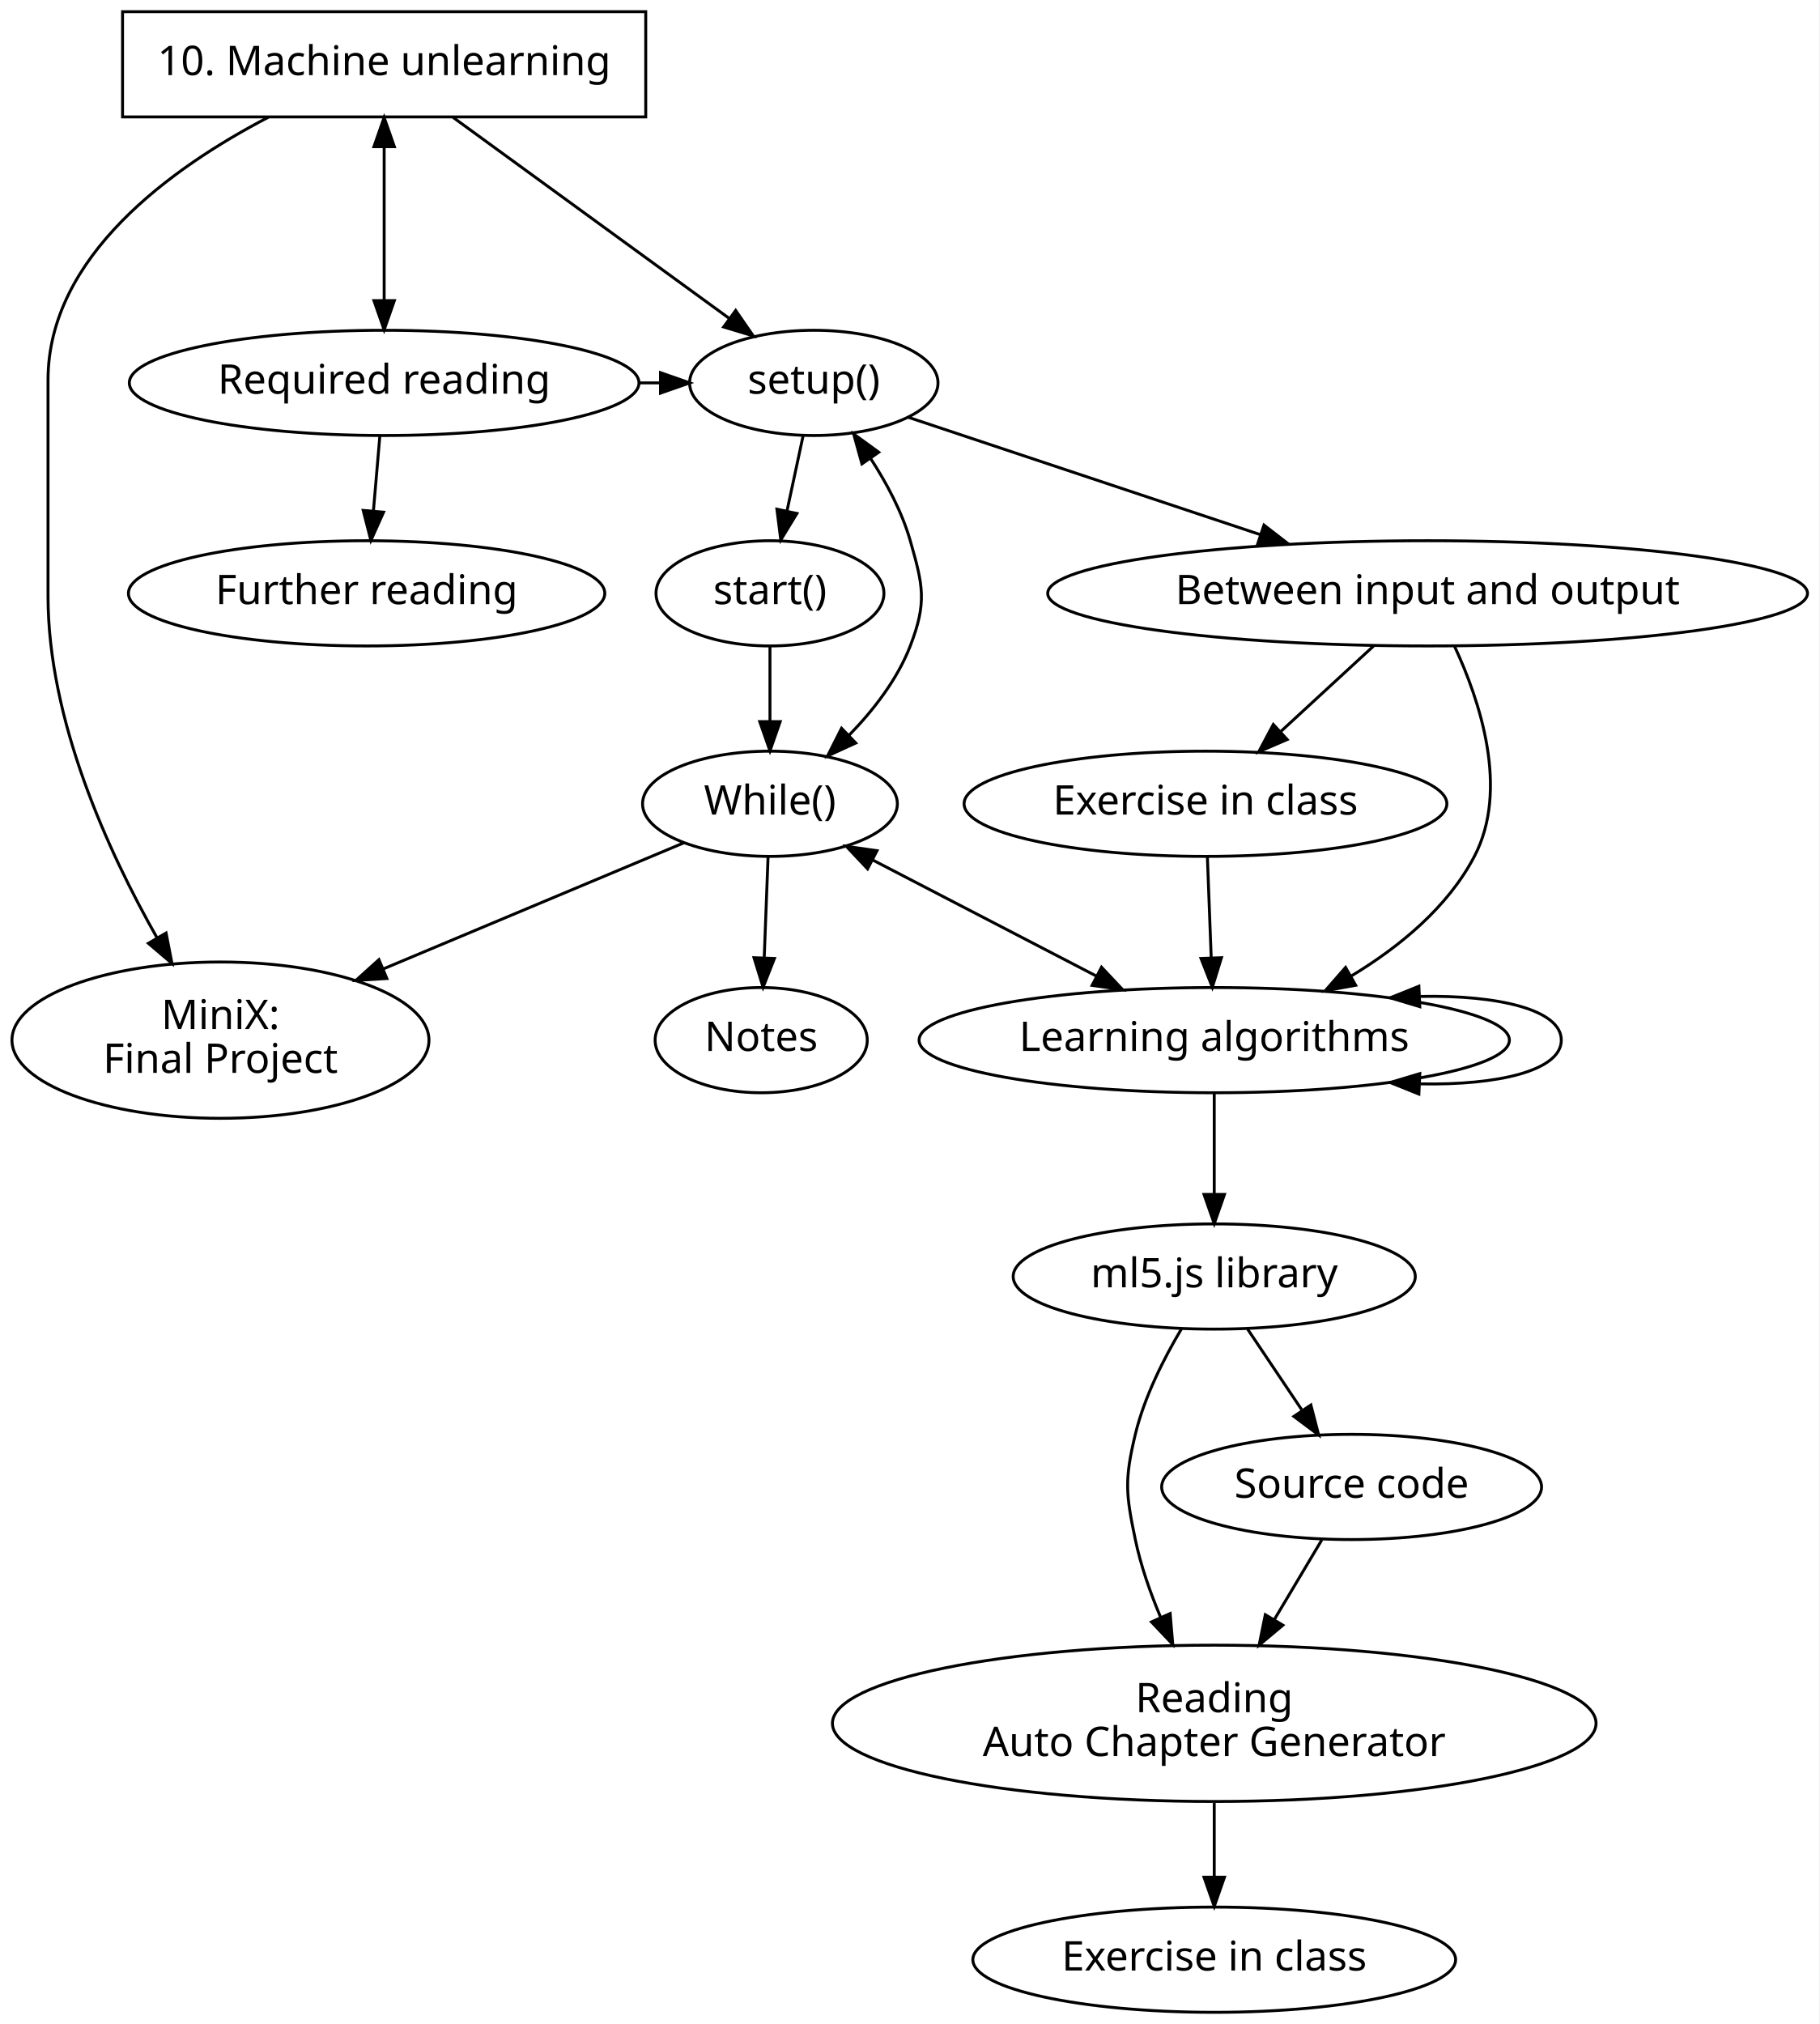
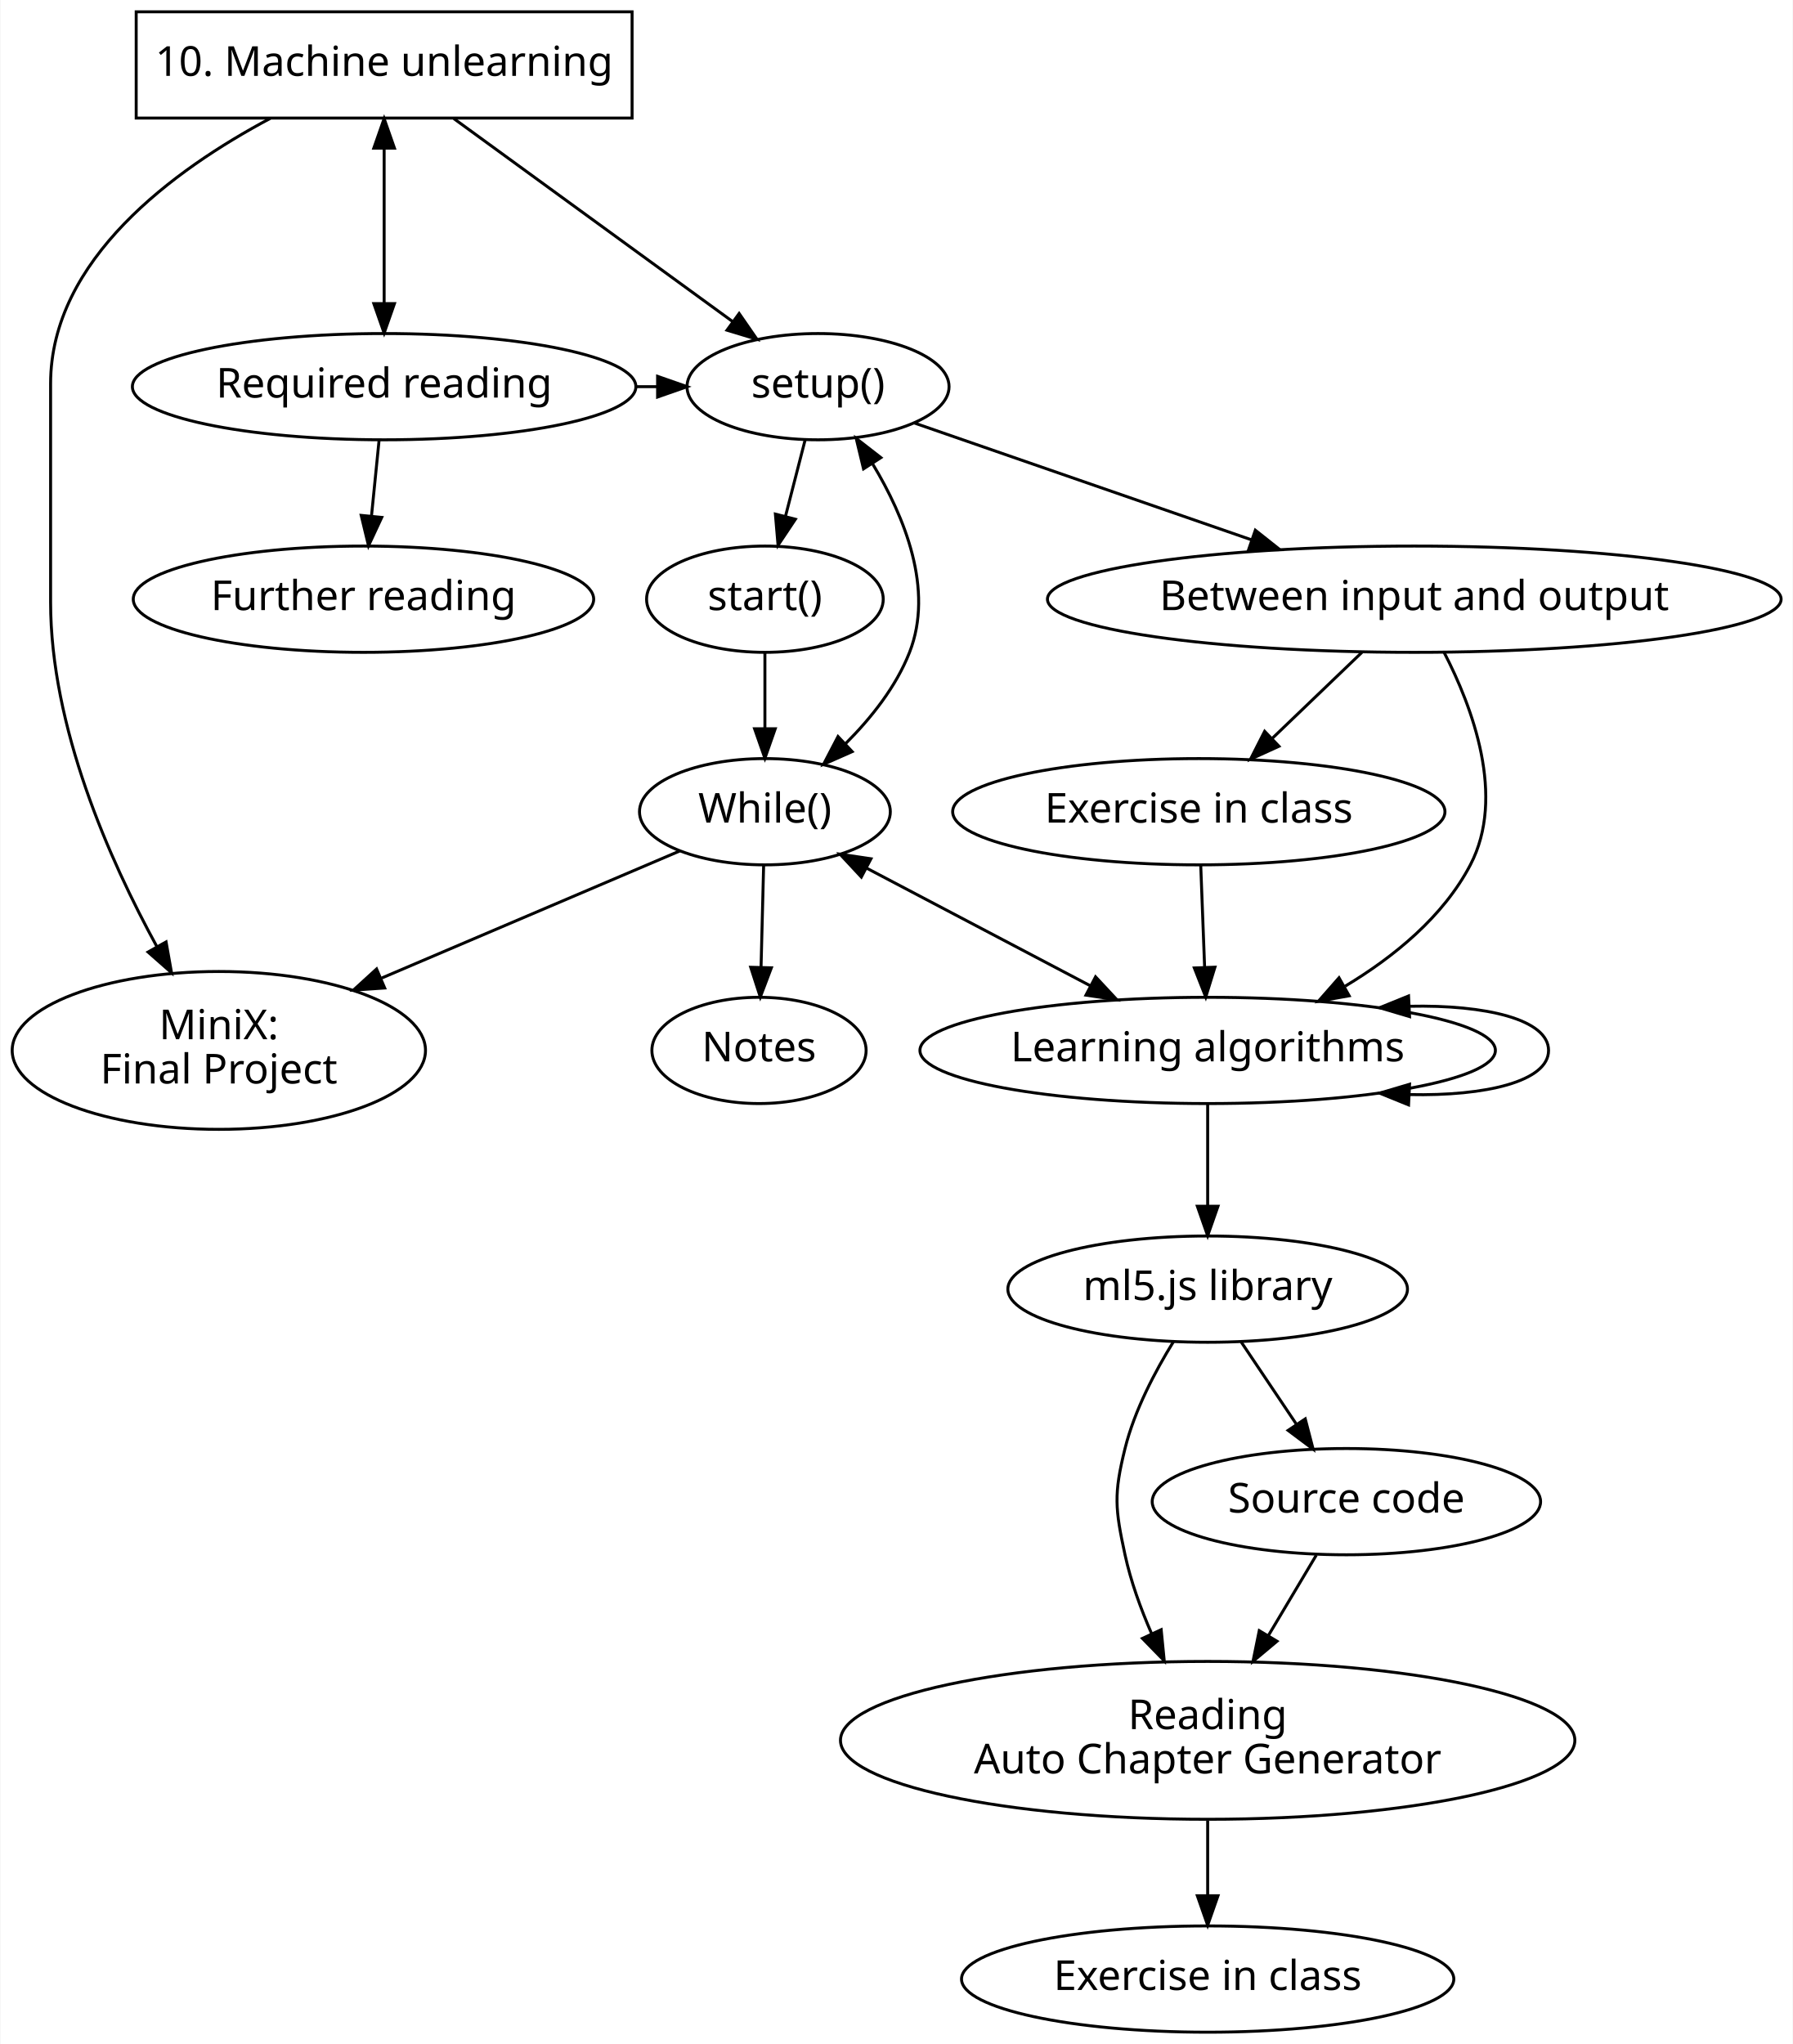
- <svg xmlns="http://www.w3.org/2000/svg" width="622pt" height="692pt" viewBox="0.00 0.00 622.41 692.48">
+ <svg xmlns="http://www.w3.org/2000/svg" width="607pt" height="692pt" viewBox="0.00 0.00 607.14 692.48">
  <g id="graph0" class="graph" transform="scale(1 1) rotate(0) translate(4 688.48)">
-     <polygon fill="white" stroke="none" points="-4,4 -4,-688.48 618.406,-688.48 618.406,4 -4,4" />
+     <polygon fill="white" stroke="transparent" points="-4,4 -4,-688.48 603.14,-688.48 603.14,4 -4,4" />
    <g id="node1" class="node">
-       <polygon fill="none" stroke="black" points="216.918,-684.48 37.918,-684.48 37.918,-648.48 216.918,-648.48 216.918,-684.48" />
-       <text text-anchor="middle" x="127.418" y="-662.78" font-family="Hershey-Noailles-help-me" font-size="14.00">10. Machine unlearning</text>
+       <polygon fill="none" stroke="black" points="210,-684.48 42,-684.48 42,-648.48 210,-648.48 210,-684.48" />
+       <text text-anchor="middle" x="126" y="-662.78" font-family="Hershey-Noailles-help-me" font-size="14.00">10. Machine unlearning</text>
    </g>
    <g id="node2" class="node">
-       <ellipse fill="none" stroke="black" cx="274.418" cy="-557.48" rx="42.494" ry="18" />
-       <text text-anchor="middle" x="274.418" y="-553.78" font-family="Hershey-Noailles-help-me" font-size="14.00">setup()</text>
+       <ellipse fill="none" stroke="black" cx="273" cy="-557.48" rx="44.39" ry="18" />
+       <text text-anchor="middle" x="273" y="-553.78" font-family="Hershey-Noailles-help-me" font-size="14.00">setup()</text>
    </g>
    <g id="edge1" class="edge">
-       <path fill="none" stroke="black" d="M151.036,-648.289C176.779,-629.551 217.978,-599.562 245.604,-579.454" />
-       <polygon fill="black" stroke="black" points="247.684,-582.269 253.709,-573.554 243.565,-576.609 247.684,-582.269" />
+       <path fill="none" stroke="black" d="M149.62,-648.29C175.36,-629.55 216.56,-599.56 244.19,-579.45" />
+       <polygon fill="black" stroke="black" points="246.27,-582.27 252.3,-573.55 242.15,-576.61 246.27,-582.27" />
    </g>
    <g id="node12" class="node">
-       <ellipse fill="none" stroke="black" cx="71.418" cy="-332.61" rx="71.336" ry="26.741" />
-       <text text-anchor="middle" x="71.418" y="-336.41" font-family="Hershey-Noailles-help-me" font-size="14.00">MiniX: </text>
-       <text text-anchor="middle" x="71.418" y="-321.41" font-family="Hershey-Noailles-help-me" font-size="14.00">Final Project</text>
+       <ellipse fill="none" stroke="black" cx="70" cy="-332.61" rx="70.01" ry="26.74" />
+       <text text-anchor="middle" x="70" y="-336.41" font-family="Hershey-Noailles-help-me" font-size="14.00">MiniX: </text>
+       <text text-anchor="middle" x="70" y="-321.41" font-family="Hershey-Noailles-help-me" font-size="14.00">Final Project</text>
    </g>
    <g id="edge18" class="edge">
-       <path fill="none" stroke="black" d="M87.841,-648.395C54.576,-631.059 12.418,-600.75 12.418,-558.48 12.418,-558.48 12.418,-558.48 12.418,-484.48 12.418,-442.043 32.915,-397.218 49.747,-367.564" />
-       <polygon fill="black" stroke="black" points="52.805,-369.267 54.826,-358.867 46.76,-365.737 52.805,-369.267" />
+       <path fill="none" stroke="black" d="M87.43,-648.38C54.7,-630.95 13,-600.49 13,-558.48 13,-558.48 13,-558.48 13,-484.48 13,-442.23 32.81,-397.37 49.07,-367.66" />
+       <polygon fill="black" stroke="black" points="52.12,-369.37 53.97,-358.94 46.02,-365.94 52.12,-369.37" />
    </g>
    <g id="node3" class="node">
-       <ellipse fill="none" stroke="black" cx="259.418" cy="-485.48" rx="38.993" ry="18" />
-       <text text-anchor="middle" x="259.418" y="-481.78" font-family="Hershey-Noailles-help-me" font-size="14.00">start()</text>
+       <ellipse fill="none" stroke="black" cx="255" cy="-485.48" rx="40.09" ry="18" />
+       <text text-anchor="middle" x="255" y="-481.78" font-family="Hershey-Noailles-help-me" font-size="14.00">start()</text>
    </g>
    <g id="edge2" class="edge">
-       <path fill="none" stroke="black" d="M270.787,-539.535C269.117,-531.741 267.094,-522.302 265.22,-513.559" />
-       <polygon fill="black" stroke="black" points="268.637,-512.8 263.12,-503.756 261.793,-514.267 268.637,-512.8" />
+       <path fill="none" stroke="black" d="M268.65,-539.54C266.64,-531.74 264.21,-522.3 261.97,-513.56" />
+       <polygon fill="black" stroke="black" points="265.33,-512.57 259.45,-503.76 258.55,-514.31 265.33,-512.57" />
    </g>
    <g id="node4" class="node">
-       <ellipse fill="none" stroke="black" cx="484.418" cy="-485.48" rx="129.977" ry="18" />
-       <text text-anchor="middle" x="484.418" y="-481.78" font-family="Hershey-Noailles-help-me" font-size="14.00">Between input and output</text>
+       <ellipse fill="none" stroke="black" cx="475" cy="-485.48" rx="124.28" ry="18" />
+       <text text-anchor="middle" x="475" y="-481.78" font-family="Hershey-Noailles-help-me" font-size="14.00">Between input and output</text>
    </g>
    <g id="edge3" class="edge">
-       <path fill="none" stroke="black" d="M306.77,-545.696C338.801,-535.019 388.524,-518.445 427.228,-505.544" />
-       <polygon fill="black" stroke="black" points="428.433,-508.831 436.813,-502.349 426.219,-502.191 428.433,-508.831" />
+       <path fill="none" stroke="black" d="M305.46,-545.23C336.27,-534.55 383.21,-518.29 419.89,-505.58" />
+       <polygon fill="black" stroke="black" points="421.15,-508.85 429.46,-502.26 418.86,-502.23 421.15,-508.85" />
    </g>
    <g id="node11" class="node">
-       <ellipse fill="none" stroke="black" cx="259.418" cy="-413.48" rx="43.592" ry="18" />
-       <text text-anchor="middle" x="259.418" y="-409.78" font-family="Hershey-Noailles-help-me" font-size="14.00">While()</text>
+       <ellipse fill="none" stroke="black" cx="255" cy="-413.48" rx="42.49" ry="18" />
+       <text text-anchor="middle" x="255" y="-409.78" font-family="Hershey-Noailles-help-me" font-size="14.00">While()</text>
    </g>
    <g id="edge6" class="edge">
-       <path fill="none" stroke="black" d="M293.799,-531.707C299.313,-523.232 304.587,-513.381 307.418,-503.48 311.816,-488.097 313.173,-482.409 307.418,-467.48 302.997,-456.013 294.817,-445.489 286.446,-436.893" />
-       <polygon fill="black" stroke="black" points="290.881,-529.773 288.058,-539.985 296.633,-533.763 290.881,-529.773" />
-       <polygon fill="black" stroke="black" points="288.766,-434.268 279.131,-429.86 283.914,-439.314 288.766,-434.268" />
+       <path fill="none" stroke="black" d="M291.55,-531.23C302.35,-513.31 312.33,-488.76 304,-467.48 299.45,-455.84 291,-445.22 282.38,-436.6" />
+       <polygon fill="black" stroke="black" points="288.41,-529.64 285.93,-539.94 294.29,-533.44 288.41,-529.64" />
+       <polygon fill="black" stroke="black" points="284.56,-433.84 274.87,-429.56 279.77,-438.95 284.56,-433.84" />
    </g>
    <g id="edge16" class="edge">
-       <path fill="none" stroke="black" d="M259.418,-467.177C259.418,-459.463 259.418,-450.193 259.418,-441.593" />
-       <polygon fill="black" stroke="black" points="262.918,-441.585 259.418,-431.585 255.918,-441.585 262.918,-441.585" />
+       <path fill="none" stroke="black" d="M255,-467.18C255,-459.46 255,-450.19 255,-441.59" />
+       <polygon fill="black" stroke="black" points="258.5,-441.58 255,-431.58 251.5,-441.58 258.5,-441.58" />
    </g>
    <g id="node5" class="node">
-       <ellipse fill="none" stroke="black" cx="408.418" cy="-413.48" rx="82.585" ry="18" />
-       <text text-anchor="middle" x="408.418" y="-409.78" font-family="Hershey-Noailles-help-me" font-size="14.00">Exercise in class</text>
+       <ellipse fill="none" stroke="black" cx="402" cy="-413.48" rx="83.39" ry="18" />
+       <text text-anchor="middle" x="402" y="-409.78" font-family="Hershey-Noailles-help-me" font-size="14.00">Exercise in class</text>
    </g>
    <g id="edge4" class="edge">
-       <path fill="none" stroke="black" d="M466.02,-467.535C456.498,-458.765 444.715,-447.912 434.292,-438.311" />
-       <polygon fill="black" stroke="black" points="436.372,-435.47 426.646,-431.269 431.63,-440.618 436.372,-435.47" />
+       <path fill="none" stroke="black" d="M457.33,-467.54C448.19,-458.76 436.87,-447.91 426.86,-438.31" />
+       <polygon fill="black" stroke="black" points="429.15,-435.66 419.51,-431.27 424.31,-440.72 429.15,-435.66" />
    </g>
    <g id="node6" class="node">
-       <ellipse fill="none" stroke="black" cx="411.418" cy="-332.61" rx="100.983" ry="18" />
-       <text text-anchor="middle" x="411.418" y="-328.91" font-family="Hershey-Noailles-help-me" font-size="14.00">Learning algorithms</text>
+       <ellipse fill="none" stroke="black" cx="405" cy="-332.61" rx="97.48" ry="18" />
+       <text text-anchor="middle" x="405" y="-328.91" font-family="Hershey-Noailles-help-me" font-size="14.00">Learning algorithms</text>
    </g>
    <g id="edge11" class="edge">
-       <path fill="none" stroke="black" d="M493.594,-467.44C502.302,-448.773 512.418,-418.437 500.418,-395.48 491.297,-378.032 474.766,-364.511 458.405,-354.623" />
-       <polygon fill="black" stroke="black" points="459.806,-351.393 449.381,-349.501 456.35,-357.481 459.806,-351.393" />
+       <path fill="none" stroke="black" d="M485.08,-467.5C494.7,-448.88 506.08,-418.58 494,-395.48 484.81,-377.89 468.08,-364.29 451.59,-354.38" />
+       <polygon fill="black" stroke="black" points="452.94,-351.12 442.51,-349.26 449.5,-357.22 452.94,-351.12" />
    </g>
    <g id="edge8" class="edge">
-       <path fill="none" stroke="black" d="M409.069,-395.367C409.45,-385.341 409.941,-372.446 410.375,-361.035" />
-       <polygon fill="black" stroke="black" points="413.885,-360.816 410.768,-350.69 406.89,-360.55 413.885,-360.816" />
+       <path fill="none" stroke="black" d="M402.65,-395.37C403.04,-385.34 403.53,-372.45 403.96,-361.03" />
+       <polygon fill="black" stroke="black" points="407.47,-360.82 404.35,-350.69 400.48,-360.55 407.47,-360.82" />
    </g>
    <g id="edge9" class="edge">
-       <path fill="none" stroke="black" d="M481.922,-347.573C508.36,-348.093 530.159,-343.105 530.159,-332.61 530.159,-322.115 508.36,-317.127 481.922,-317.647" />
-       <polygon fill="black" stroke="black" points="481.746,-344.062 471.597,-347.105 481.428,-351.055 481.746,-344.062" />
-       <polygon fill="black" stroke="black" points="481.428,-314.166 471.597,-318.116 481.746,-321.158 481.428,-314.166" />
+       <path fill="none" stroke="black" d="M473.32,-347.57C499.15,-348.13 520.49,-343.14 520.49,-332.61 520.49,-322.08 499.15,-317.09 473.32,-317.65" />
+       <polygon fill="black" stroke="black" points="473.4,-344.07 463.24,-347.08 473.06,-351.06 473.4,-344.07" />
+       <polygon fill="black" stroke="black" points="473.06,-314.16 463.24,-318.14 473.4,-321.15 473.06,-314.16" />
    </g>
    <g id="node7" class="node">
-       <ellipse fill="none" stroke="black" cx="411.418" cy="-251.74" rx="68.788" ry="18" />
-       <text text-anchor="middle" x="411.418" y="-248.04" font-family="Hershey-Noailles-help-me" font-size="14.00">ml5.js library</text>
+       <ellipse fill="none" stroke="black" cx="405" cy="-251.74" rx="67.69" ry="18" />
+       <text text-anchor="middle" x="405" y="-248.04" font-family="Hershey-Noailles-help-me" font-size="14.00">ml5.js library</text>
    </g>
    <g id="edge12" class="edge">
-       <path fill="none" stroke="black" d="M411.418,-314.497C411.418,-304.471 411.418,-291.576 411.418,-280.165" />
-       <polygon fill="black" stroke="black" points="414.918,-279.82 411.418,-269.82 407.918,-279.82 414.918,-279.82" />
+       <path fill="none" stroke="black" d="M405,-314.5C405,-304.47 405,-291.58 405,-280.16" />
+       <polygon fill="black" stroke="black" points="408.5,-279.82 405,-269.82 401.5,-279.82 408.5,-279.82" />
    </g>
    <g id="edge10" class="edge">
-       <path fill="none" stroke="black" d="M370.995,-354.585C347.217,-366.923 317.439,-382.374 294.628,-394.21" />
-       <polygon fill="black" stroke="black" points="372.853,-357.564 380.117,-349.852 369.629,-351.351 372.853,-357.564" />
-       <polygon fill="black" stroke="black" points="292.812,-391.21 285.548,-398.922 296.036,-397.423 292.812,-391.21" />
+       <path fill="none" stroke="black" d="M365.19,-354.54C341.6,-366.95 312.01,-382.51 289.43,-394.38" />
+       <polygon fill="black" stroke="black" points="367.02,-357.54 374.24,-349.79 363.76,-351.34 367.02,-357.54" />
+       <polygon fill="black" stroke="black" points="287.67,-391.35 280.45,-399.1 290.93,-397.54 287.67,-391.35" />
    </g>
    <g id="node8" class="node">
-       <ellipse fill="none" stroke="black" cx="458.418" cy="-179.74" rx="64.989" ry="18" />
-       <text text-anchor="middle" x="458.418" y="-176.04" font-family="Hershey-Noailles-help-me" font-size="14.00">Source code</text>
+       <ellipse fill="none" stroke="black" cx="452" cy="-179.74" rx="65.79" ry="18" />
+       <text text-anchor="middle" x="452" y="-176.04" font-family="Hershey-Noailles-help-me" font-size="14.00">Source code</text>
    </g>
    <g id="edge13" class="edge">
-       <path fill="none" stroke="black" d="M422.795,-233.795C428.395,-225.455 435.26,-215.231 441.463,-205.992" />
-       <polygon fill="black" stroke="black" points="444.477,-207.782 447.145,-197.529 438.665,-203.88 444.477,-207.782" />
+       <path fill="none" stroke="black" d="M416.38,-233.8C421.98,-225.45 428.85,-215.23 435.05,-205.99" />
+       <polygon fill="black" stroke="black" points="438.06,-207.78 440.73,-197.53 432.25,-203.88 438.06,-207.78" />
    </g>
    <g id="node9" class="node">
-       <ellipse fill="none" stroke="black" cx="411.418" cy="-98.87" rx="130.63" ry="26.741" />
-       <text text-anchor="middle" x="411.418" y="-102.67" font-family="Hershey-Noailles-help-me" font-size="14.00">Reading </text>
-       <text text-anchor="middle" x="411.418" y="-87.67" font-family="Hershey-Noailles-help-me" font-size="14.00">Auto Chapter Generator</text>
+       <ellipse fill="none" stroke="black" cx="405" cy="-98.87" rx="124.4" ry="26.74" />
+       <text text-anchor="middle" x="405" y="-102.67" font-family="Hershey-Noailles-help-me" font-size="14.00">Reading </text>
+       <text text-anchor="middle" x="405" y="-87.67" font-family="Hershey-Noailles-help-me" font-size="14.00">Auto Chapter Generator</text>
    </g>
    <g id="edge20" class="edge">
-       <path fill="none" stroke="black" d="M400.232,-233.88C394.253,-223.843 387.503,-210.593 384.418,-197.74 380.683,-182.182 381.149,-177.403 384.418,-161.74 386.279,-152.821 389.5,-143.614 393.083,-135.115" />
-       <polygon fill="black" stroke="black" points="396.329,-136.431 397.229,-125.874 389.942,-133.565 396.329,-136.431" />
+       <path fill="none" stroke="black" d="M393.41,-233.94C387.21,-223.92 380.21,-210.67 377,-197.74 373.15,-182.21 373.63,-177.38 377,-161.74 378.94,-152.78 382.28,-143.56 385.99,-135.06" />
+       <polygon fill="black" stroke="black" points="389.25,-136.36 390.29,-125.82 382.9,-133.41 389.25,-136.36" />
    </g>
    <g id="edge14" class="edge">
-       <path fill="none" stroke="black" d="M448.219,-161.626C443.473,-153.661 437.647,-143.884 432.042,-134.479" />
-       <polygon fill="black" stroke="black" points="434.905,-132.446 426.779,-125.647 428.891,-136.029 434.905,-132.446" />
+       <path fill="none" stroke="black" d="M441.81,-161.63C437.06,-153.66 431.23,-143.88 425.63,-134.48" />
+       <polygon fill="black" stroke="black" points="428.49,-132.45 420.36,-125.65 422.48,-136.03 428.49,-132.45" />
    </g>
    <g id="node10" class="node">
-       <ellipse fill="none" stroke="black" cx="411.418" cy="-18" rx="82.585" ry="18" />
-       <text text-anchor="middle" x="411.418" y="-14.3" font-family="Hershey-Noailles-help-me" font-size="14.00">Exercise in class</text>
+       <ellipse fill="none" stroke="black" cx="405" cy="-18" rx="83.39" ry="18" />
+       <text text-anchor="middle" x="405" y="-14.3" font-family="Hershey-Noailles-help-me" font-size="14.00">Exercise in class</text>
    </g>
    <g id="edge15" class="edge">
-       <path fill="none" stroke="black" d="M411.418,-71.608C411.418,-63.506 411.418,-54.568 411.418,-46.392" />
-       <polygon fill="black" stroke="black" points="414.918,-46.22 411.418,-36.22 407.918,-46.22 414.918,-46.22" />
+       <path fill="none" stroke="black" d="M405,-71.61C405,-63.51 405,-54.57 405,-46.39" />
+       <polygon fill="black" stroke="black" points="408.5,-46.22 405,-36.22 401.5,-46.22 408.5,-46.22" />
    </g>
    <g id="edge19" class="edge">
-       <path fill="none" stroke="black" d="M230.043,-400.157C202.573,-388.633 160.833,-371.122 127.064,-356.955" />
-       <polygon fill="black" stroke="black" points="128.345,-353.697 117.769,-353.056 125.636,-360.152 128.345,-353.697" />
+       <path fill="none" stroke="black" d="M226.1,-400.16C199.18,-388.68 158.34,-371.27 125.19,-357.14" />
+       <polygon fill="black" stroke="black" points="126.19,-353.76 115.62,-353.06 123.44,-360.2 126.19,-353.76" />
    </g>
    <g id="node15" class="node">
-       <ellipse fill="none" stroke="black" cx="256.418" cy="-332.61" rx="36.294" ry="18" />
-       <text text-anchor="middle" x="256.418" y="-328.91" font-family="Hershey-Noailles-help-me" font-size="14.00">Notes</text>
+       <ellipse fill="none" stroke="black" cx="253" cy="-332.61" rx="36.29" ry="18" />
+       <text text-anchor="middle" x="253" y="-328.91" font-family="Hershey-Noailles-help-me" font-size="14.00">Notes</text>
    </g>
    <g id="edge17" class="edge">
-       <path fill="none" stroke="black" d="M258.767,-395.367C258.385,-385.341 257.895,-372.446 257.461,-361.035" />
-       <polygon fill="black" stroke="black" points="260.945,-360.55 257.067,-350.69 253.95,-360.816 260.945,-360.55" />
+       <path fill="none" stroke="black" d="M254.57,-395.37C254.32,-385.34 253.99,-372.45 253.7,-361.03" />
+       <polygon fill="black" stroke="black" points="257.19,-360.6 253.44,-350.69 250.19,-360.78 257.19,-360.6" />
    </g>
    <g id="node13" class="node">
-       <ellipse fill="none" stroke="black" cx="127.418" cy="-557.48" rx="87.185" ry="18" />
-       <text text-anchor="middle" x="127.418" y="-553.78" font-family="Hershey-Noailles-help-me" font-size="14.00">Required reading</text>
+       <ellipse fill="none" stroke="black" cx="126" cy="-557.48" rx="85.29" ry="18" />
+       <text text-anchor="middle" x="126" y="-553.78" font-family="Hershey-Noailles-help-me" font-size="14.00">Required reading</text>
    </g>
    <g id="edge5" class="edge">
-       <path fill="none" stroke="black" d="M127.418,-585.956C127.418,-601.969 127.418,-622.093 127.418,-638.091" />
-       <polygon fill="black" stroke="black" points="130.918,-585.629 127.418,-575.629 123.918,-585.629 130.918,-585.629" />
-       <polygon fill="black" stroke="black" points="123.918,-638.289 127.418,-648.289 130.918,-638.289 123.918,-638.289" />
+       <path fill="none" stroke="black" d="M126,-585.96C126,-601.97 126,-622.09 126,-638.09" />
+       <polygon fill="black" stroke="black" points="129.5,-585.63 126,-575.63 122.5,-585.63 129.5,-585.63" />
+       <polygon fill="black" stroke="black" points="122.5,-638.29 126,-648.29 129.5,-638.29 122.5,-638.29" />
    </g>
    <g id="edge7" class="edge">
-       <path fill="none" stroke="black" d="M214.699,-557.48C217.037,-557.48 219.374,-557.48 221.712,-557.48" />
-       <polygon fill="black" stroke="black" points="221.962,-560.98 231.961,-557.48 221.961,-553.98 221.962,-560.98" />
+       <path fill="none" stroke="black" d="M211.28,-557.48C213.72,-557.48 216.16,-557.48 218.6,-557.48" />
+       <polygon fill="black" stroke="black" points="218.64,-560.98 228.64,-557.48 218.64,-553.98 218.64,-560.98" />
    </g>
    <g id="node14" class="node">
-       <ellipse fill="none" stroke="black" cx="121.418" cy="-485.48" rx="81.486" ry="18" />
-       <text text-anchor="middle" x="121.418" y="-481.78" font-family="Hershey-Noailles-help-me" font-size="14.00">Further reading</text>
+       <ellipse fill="none" stroke="black" cx="119" cy="-485.48" rx="77.99" ry="18" />
+       <text text-anchor="middle" x="119" y="-481.78" font-family="Hershey-Noailles-help-me" font-size="14.00">Further reading</text>
    </g>
    <g id="edge21" class="edge">
-       <path fill="none" stroke="black" d="M125.935,-539.177C125.273,-531.463 124.479,-522.193 123.742,-513.593" />
-       <polygon fill="black" stroke="black" points="127.225,-513.249 122.884,-503.585 120.251,-513.847 127.225,-513.249" />
+       <path fill="none" stroke="black" d="M124.27,-539.18C123.5,-531.46 122.57,-522.19 121.71,-513.59" />
+       <polygon fill="black" stroke="black" points="125.19,-513.19 120.71,-503.58 118.23,-513.88 125.19,-513.19" />
    </g>
  </g>
</svg>
